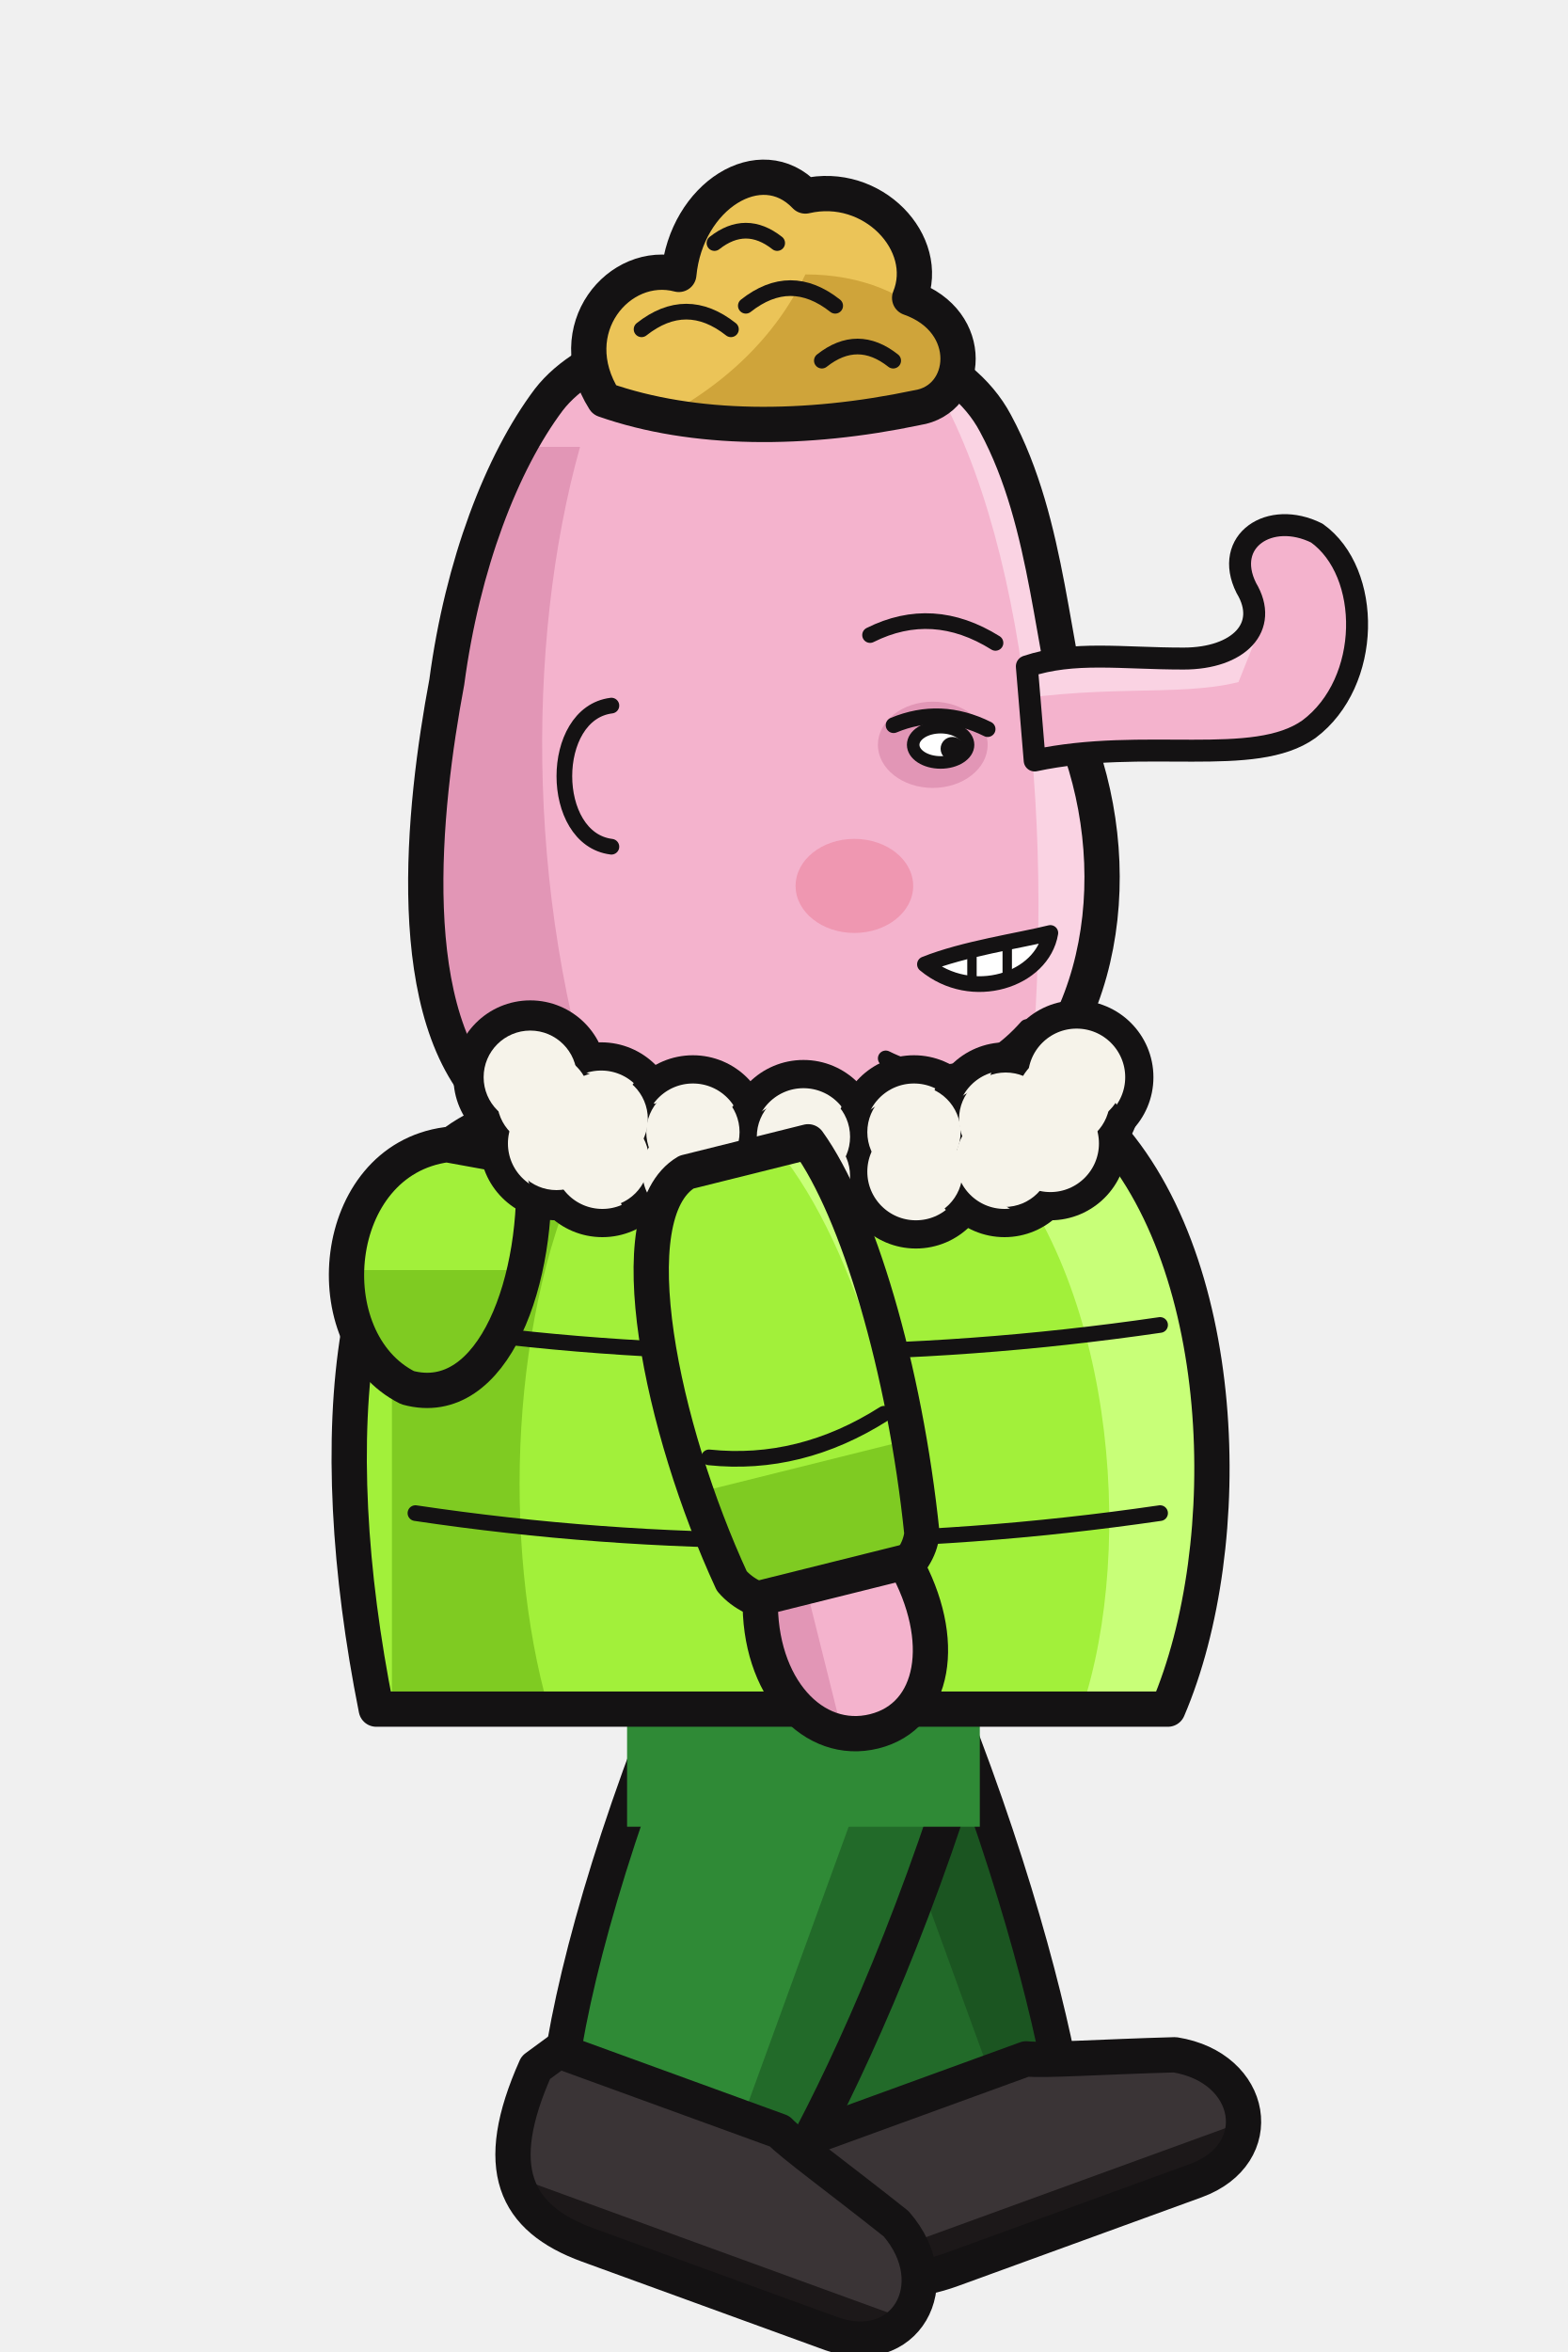
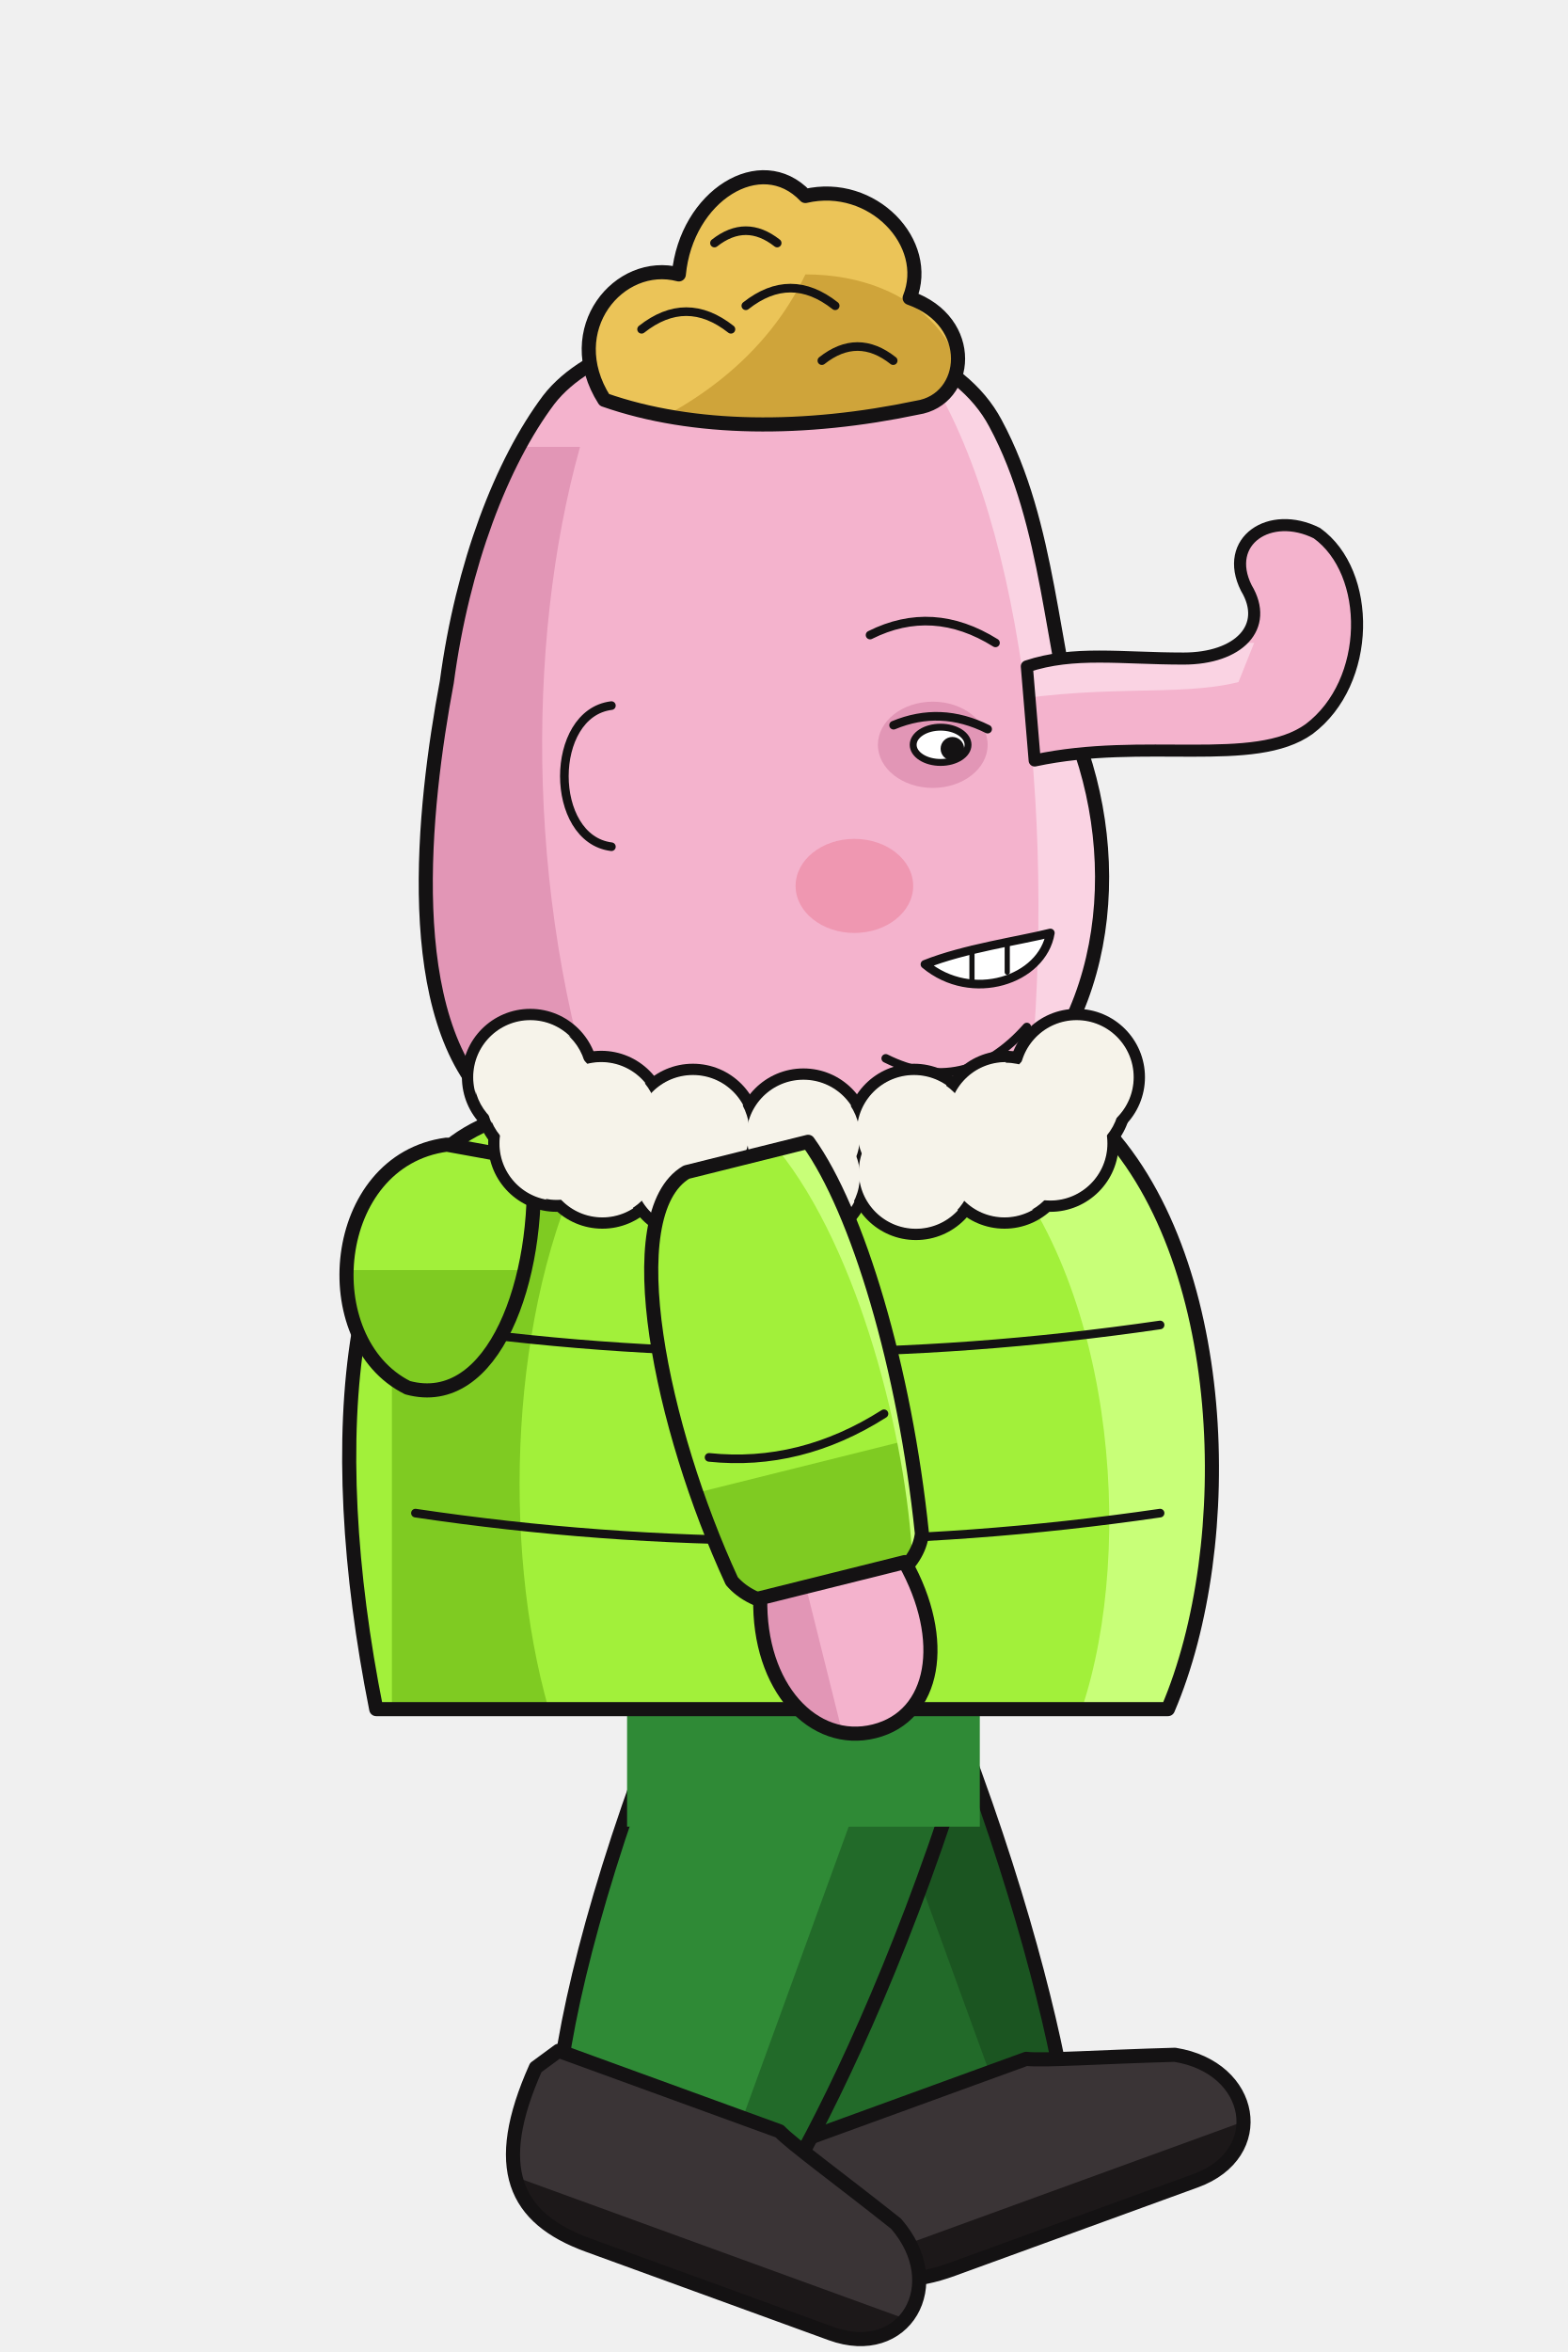
<svg xmlns="http://www.w3.org/2000/svg" width="800" height="1200" viewBox="0 0 400 600">
  <defs>
    <clipPath id="c1">
      <path d="M168,440 L244,440 C246,490 242,530 238,552 L176,552 C170,530 166,490 168,440 Z" />
    </clipPath>
    <clipPath id="c2">
      <path d="M168,546 C166,574 176,584 196,584 L262,584 C282,584 286,562 268,552 C250,546 236,542 232,540 L172,540 Z" />
    </clipPath>
    <clipPath id="c3">
      <path d="M168,440 L244,440 C246,490 242,530 238,552 L176,552 C170,530 166,490 168,440 Z" />
    </clipPath>
    <clipPath id="c4">
      <path d="M168,546 C166,574 176,584 196,584 L262,584 C282,584 286,562 268,552 C250,546 236,542 232,540 L172,540 Z" />
    </clipPath>
    <clipPath id="c5">
      <path d="M126,292 C88,306 82,372 96,442 L298,442 C316,400 314,326 280,292 C246,278 160,278 126,292 Z" />
    </clipPath>
    <clipPath id="c6">
      <path d="M114,298 C84,302 80,348 104,360 C126,366 138,332 136,302 Z" />
    </clipPath>
    <clipPath id="c7">
      <path d="M140,108 C160,82 236,80 254,114 C268,140 268,172 276,198 C288,234 280,278 244,298 C210,310 150,308 126,288 C102,266 108,212 114,180 C118,150 128,124 140,108 Z" />
    </clipPath>
    <clipPath id="c8">
      <path d="M264,200 C292,194 320,202 334,192 C350,180 350,152 336,142 C324,136 312,144 318,156 C324,166 316,174 302,174 C286,174 274,172 262,176 Z" />
    </clipPath>
    <clipPath id="c9">
      <path d="M154.2,108 C142.8,90 158.0,72 173.2,76 C175.1,56 194.1,44 205.5,56 C222.6,52 237.8,68 232.1,82 C249.2,88 247.3,108 234.0,110 C205.5,116 177.0,116 154.2,108 Z" />
    </clipPath>
    <clipPath id="c10">
      <path d="M176,300 C156,306 154,362 162,404 C170,420 206,420 212,404 C218,362 216,320 208,300 Z" />
    </clipPath>
    <clipPath id="c11">
      <path d="M168,410 C162,432 172,450 188,450 C204,450 212,432 206,410 Z" />
    </clipPath>
  </defs>
  <g transform="rotate(-20.0 205 448)">
    <path d="M168,440 L244,440 C246,490 242,530 238,552 L176,552 C170,530 166,490 168,440 Z" fill="#226A29" />
    <g clip-path="url(#c1)">
      <path d="M222,430 L260,430 L260,560 L222,560 Z" fill="#1B5521" />
    </g>
-     <path d="M168,440 L244,440 C246,490 242,530 238,552 L176,552 C170,530 166,490 168,440 Z" fill="none" stroke="#141213" stroke-width="9.0" stroke-linejoin="round" stroke-linecap="round" />
+     <path d="M168,440 L244,440 C246,490 242,530 238,552 L176,552 C170,530 166,490 168,440 Z" fill="none" stroke="#141213" stroke-width="3.6" stroke-linejoin="round" stroke-linecap="round" />
    <path d="M168,546 C166,574 176,584 196,584 L262,584 C282,584 286,562 268,552 C250,546 236,542 232,540 L172,540 Z" fill="#3A3436" />
    <g clip-path="url(#c2)">
      <path d="M150,574 L300,574 L300,600 L150,600 Z" fill="#1C1819" />
    </g>
-     <path d="M168,546 C166,574 176,584 196,584 L262,584 C282,584 286,562 268,552 C250,546 236,542 232,540 L172,540 Z" fill="none" stroke="#141213" stroke-width="9.0" stroke-linejoin="round" stroke-linecap="round" />
+     <path d="M168,546 C166,574 176,584 196,584 L262,584 C282,584 286,562 268,552 C250,546 236,542 232,540 L172,540 Z" fill="none" stroke="#141213" stroke-width="3.6" stroke-linejoin="round" stroke-linecap="round" />
  </g>
  <g transform="rotate(20.0 205 448)">
    <path d="M168,440 L244,440 C246,490 242,530 238,552 L176,552 C170,530 166,490 168,440 Z" fill="#2F8A36" />
    <g clip-path="url(#c3)">
      <path d="M222,430 L260,430 L260,560 L222,560 Z" fill="#226A29" />
    </g>
-     <path d="M168,440 L244,440 C246,490 242,530 238,552 L176,552 C170,530 166,490 168,440 Z" fill="none" stroke="#141213" stroke-width="9.0" stroke-linejoin="round" stroke-linecap="round" />
+     <path d="M168,440 L244,440 C246,490 242,530 238,552 L176,552 C170,530 166,490 168,440 Z" fill="none" stroke="#141213" stroke-width="3.6" stroke-linejoin="round" stroke-linecap="round" />
    <path d="M168,546 C166,574 176,584 196,584 L262,584 C282,584 286,562 268,552 C250,546 236,542 232,540 L172,540 Z" fill="#3A3436" />
    <g clip-path="url(#c4)">
      <path d="M150,574 L300,574 L300,600 L150,600 Z" fill="#1C1819" />
    </g>
-     <path d="M168,546 C166,574 176,584 196,584 L262,584 C282,584 286,562 268,552 C250,546 236,542 232,540 L172,540 Z" fill="none" stroke="#141213" stroke-width="9.0" stroke-linejoin="round" stroke-linecap="round" />
+     <path d="M168,546 C166,574 176,584 196,584 L262,584 C282,584 286,562 268,552 C250,546 236,542 232,540 L172,540 Z" fill="none" stroke="#141213" stroke-width="3.6" stroke-linejoin="round" stroke-linecap="round" />
  </g>
  <path d="M160,436 L250,436 L250,466 L160,466 Z" fill="#2F8A36" />
  <g transform="translate(0,-6.0)">
    <path d="M126,292 C88,306 82,372 96,442 L298,442 C316,400 314,326 280,292 C246,278 160,278 126,292 Z" fill="#A2F03A" />
    <g clip-path="url(#c5)">
      <path d="M100,300 L150,300 C130,340 128,400 140,442 L100,442 Z" fill="#7FCB22" />
    </g>
    <g clip-path="url(#c5)">
      <path d="M250,296 C284,330 290,400 276,442 L310,442 L310,290 Z" fill="#C8FF78" />
    </g>
-     <path d="M126,292 C88,306 82,372 96,442 L298,442 C316,400 314,326 280,292 C246,278 160,278 126,292 Z" fill="none" stroke="#141213" stroke-width="9.0" stroke-linejoin="round" stroke-linecap="round" />
-     <path d="M106,344 Q200,358 296,344" fill="none" stroke="#141213" stroke-width="4.0" stroke-linejoin="round" stroke-linecap="round" />
-     <path d="M106,392 Q200,406 296,392" fill="none" stroke="#141213" stroke-width="4.0" stroke-linejoin="round" stroke-linecap="round" />
+     <path d="M126,292 C88,306 82,372 96,442 L298,442 C316,400 314,326 280,292 C246,278 160,278 126,292 Z" fill="none" stroke="#141213" stroke-width="3.6" stroke-linejoin="round" stroke-linecap="round" />
+     <path d="M106,344 Q200,358 296,344" fill="none" stroke="#141213" stroke-width="2.2" stroke-linejoin="round" stroke-linecap="round" />
+     <path d="M106,392 Q200,406 296,392" fill="none" stroke="#141213" stroke-width="2.2" stroke-linejoin="round" stroke-linecap="round" />
    <path d="M114,298 C84,302 80,348 104,360 C126,366 138,332 136,302 Z" fill="#A2F03A" />
    <g clip-path="url(#c6)">
      <path d="M90,330 L160,330 L160,370 L90,370 Z" fill="#7FCB22" />
    </g>
-     <path d="M114,298 C84,302 80,348 104,360 C126,366 138,332 136,302 Z" fill="none" stroke="#141213" stroke-width="9.0" stroke-linejoin="round" stroke-linecap="round" />
+     <path d="M114,298 C84,302 80,348 104,360 C126,366 138,332 136,302 Z" fill="none" stroke="#141213" stroke-width="3.6" stroke-linejoin="round" stroke-linecap="round" />
    <path d="M140,108 C160,82 236,80 254,114 C268,140 268,172 276,198 C288,234 280,278 244,298 C210,310 150,308 126,288 C102,266 108,212 114,180 C118,150 128,124 140,108 Z" fill="#F4B3CD" />
    <g clip-path="url(#c7)">
      <path d="M110,120 L148,120 C134,170 134,240 156,300 L110,300 Z" fill="#E296B6" />
    </g>
    <g clip-path="url(#c7)">
      <path d="M236,100 C262,140 270,220 262,290 L300,300 L300,90 Z" fill="#FAD3E3" />
    </g>
-     <path d="M140,108 C160,82 236,80 254,114 C268,140 268,172 276,198 C288,234 280,278 244,298 C210,310 150,308 126,288 C102,266 108,212 114,180 C118,150 128,124 140,108 Z" fill="none" stroke="#141213" stroke-width="9.0" stroke-linejoin="round" stroke-linecap="round" />
-     <path d="M156,186 C140,188 140,220 156,222" fill="#F4B3CD" stroke="#141213" stroke-width="4.0" stroke-linejoin="round" stroke-linecap="round" />
+     <path d="M140,108 C160,82 236,80 254,114 C268,140 268,172 276,198 C288,234 280,278 244,298 C210,310 150,308 126,288 C102,266 108,212 114,180 C118,150 128,124 140,108 Z" fill="none" stroke="#141213" stroke-width="3.6" stroke-linejoin="round" stroke-linecap="round" />
+     <path d="M156,186 C140,188 140,220 156,222" fill="#F4B3CD" stroke="#141213" stroke-width="2.2" stroke-linejoin="round" stroke-linecap="round" />
    <ellipse cx="238.0" cy="196.0" rx="14.0" ry="11.0" fill="#E296B6" />
-     <ellipse cx="240.0" cy="196.0" rx="7.0" ry="4.5" fill="#FFFFFF" stroke="#141213" stroke-width="3.2" />
+     <ellipse cx="240.0" cy="196.0" rx="7.0" ry="4.5" fill="#FFFFFF" stroke="#141213" stroke-width="1.76" />
    <ellipse cx="243.0" cy="197.0" rx="3.0" ry="3.0" fill="#141213" />
-     <path d="M228,191 Q240,186 252,192" fill="none" stroke="#141213" stroke-width="4.0" stroke-linejoin="round" stroke-linecap="round" />
-     <path d="M222,168 Q238,160 254,170" fill="none" stroke="#141213" stroke-width="4.0" stroke-linejoin="round" stroke-linecap="round" />
+     <path d="M228,191 Q240,186 252,192" fill="none" stroke="#141213" stroke-width="2.2" stroke-linejoin="round" stroke-linecap="round" />
+     <path d="M222,168 Q238,160 254,170" fill="none" stroke="#141213" stroke-width="2.2" stroke-linejoin="round" stroke-linecap="round" />
    <ellipse cx="218.0" cy="232.0" rx="15.0" ry="12.0" fill="#EE8DA8" opacity="0.75" />
    <path d="M264,200 C292,194 320,202 334,192 C350,180 350,152 336,142 C324,136 312,144 318,156 C324,166 316,174 302,174 C286,174 274,172 262,176 Z" fill="#F4B3CD" />
    <g clip-path="url(#c8)">
      <path d="M250,186 C280,180 300,184 316,180 L320,170 L250,170 Z" fill="#FAD3E3" />
    </g>
-     <path d="M264,200 C292,194 320,202 334,192 C350,180 350,152 336,142 C324,136 312,144 318,156 C324,166 316,174 302,174 C286,174 274,172 262,176 Z" fill="none" stroke="#141213" stroke-width="5.6" stroke-linejoin="round" stroke-linecap="round" />
-     <path d="M236,252 C246,248 260,246 268,244 C266,256 248,262 236,252 Z" fill="#FFFFFF" stroke="#141213" stroke-width="4.0" stroke-linejoin="round" stroke-linecap="round" />
-     <path d="M248,248 L248,256 M257,246 L257,254" fill="none" stroke="#141213" stroke-width="2.4" stroke-linejoin="round" stroke-linecap="round" />
-     <path d="M226,276 Q246,286 262,268" fill="none" stroke="#141213" stroke-width="4.0" stroke-linejoin="round" stroke-linecap="round" />
-     <ellipse cx="135.3" cy="280.8" rx="16.0" ry="16.0" fill="#F6F3EA" stroke="#141213" stroke-width="7.2" />
-     <ellipse cx="138.7" cy="286.5" rx="16.0" ry="16.0" fill="#F6F3EA" stroke="#141213" stroke-width="7.2" />
-     <ellipse cx="153.4" cy="291.5" rx="16.0" ry="16.0" fill="#F6F3EA" stroke="#141213" stroke-width="7.2" />
-     <ellipse cx="176.8" cy="294.8" rx="16.0" ry="16.0" fill="#F6F3EA" stroke="#141213" stroke-width="7.2" />
-     <ellipse cx="205.0" cy="296.0" rx="16.0" ry="16.0" fill="#F6F3EA" stroke="#141213" stroke-width="7.2" />
-     <ellipse cx="233.2" cy="294.8" rx="16.0" ry="16.0" fill="#F6F3EA" stroke="#141213" stroke-width="7.2" />
-     <ellipse cx="256.6" cy="291.5" rx="16.0" ry="16.0" fill="#F6F3EA" stroke="#141213" stroke-width="7.2" />
-     <ellipse cx="271.3" cy="286.5" rx="16.0" ry="16.0" fill="#F6F3EA" stroke="#141213" stroke-width="7.2" />
-     <ellipse cx="274.7" cy="280.8" rx="16.0" ry="16.0" fill="#F6F3EA" stroke="#141213" stroke-width="7.2" />
-     <ellipse cx="142.0" cy="297.7" rx="16.0" ry="16.0" fill="#F6F3EA" stroke="#141213" stroke-width="7.2" />
-     <ellipse cx="153.7" cy="302.0" rx="16.0" ry="16.0" fill="#F6F3EA" stroke="#141213" stroke-width="7.2" />
-     <ellipse cx="176.3" cy="304.9" rx="16.0" ry="16.0" fill="#F6F3EA" stroke="#141213" stroke-width="7.2" />
-     <ellipse cx="205.0" cy="306.0" rx="16.0" ry="16.0" fill="#F6F3EA" stroke="#141213" stroke-width="7.2" />
-     <ellipse cx="233.7" cy="304.9" rx="16.0" ry="16.0" fill="#F6F3EA" stroke="#141213" stroke-width="7.2" />
-     <ellipse cx="256.3" cy="302.0" rx="16.0" ry="16.0" fill="#F6F3EA" stroke="#141213" stroke-width="7.2" />
-     <ellipse cx="268.0" cy="297.7" rx="16.0" ry="16.0" fill="#F6F3EA" stroke="#141213" stroke-width="7.2" />
-     <ellipse cx="135.3" cy="280.8" rx="11.9" ry="11.9" fill="#F6F3EA" />
-     <ellipse cx="138.7" cy="286.5" rx="11.9" ry="11.9" fill="#F6F3EA" />
-     <ellipse cx="153.4" cy="291.5" rx="11.9" ry="11.9" fill="#F6F3EA" />
-     <ellipse cx="176.8" cy="294.8" rx="11.9" ry="11.9" fill="#F6F3EA" />
-     <ellipse cx="205.0" cy="296.0" rx="11.9" ry="11.9" fill="#F6F3EA" />
-     <ellipse cx="233.2" cy="294.8" rx="11.9" ry="11.9" fill="#F6F3EA" />
-     <ellipse cx="256.6" cy="291.5" rx="11.9" ry="11.9" fill="#F6F3EA" />
-     <ellipse cx="271.3" cy="286.5" rx="11.9" ry="11.9" fill="#F6F3EA" />
-     <ellipse cx="274.7" cy="280.8" rx="11.9" ry="11.9" fill="#F6F3EA" />
-     <ellipse cx="142.0" cy="297.7" rx="11.9" ry="11.9" fill="#F6F3EA" />
-     <ellipse cx="153.7" cy="302.0" rx="11.9" ry="11.9" fill="#F6F3EA" />
-     <ellipse cx="176.3" cy="304.9" rx="11.9" ry="11.9" fill="#F6F3EA" />
-     <ellipse cx="205.0" cy="306.0" rx="11.9" ry="11.9" fill="#F6F3EA" />
-     <ellipse cx="233.7" cy="304.9" rx="11.9" ry="11.9" fill="#F6F3EA" />
-     <ellipse cx="256.3" cy="302.0" rx="11.9" ry="11.9" fill="#F6F3EA" />
-     <ellipse cx="268.0" cy="297.7" rx="11.9" ry="11.9" fill="#F6F3EA" />
+     <path d="M264,200 C292,194 320,202 334,192 C350,180 350,152 336,142 C324,136 312,144 318,156 C324,166 316,174 302,174 C286,174 274,172 262,176 Z" fill="none" stroke="#141213" stroke-width="3.08" stroke-linejoin="round" stroke-linecap="round" />
+     <path d="M236,252 C246,248 260,246 268,244 C266,256 248,262 236,252 Z" fill="#FFFFFF" stroke="#141213" stroke-width="2.2" stroke-linejoin="round" stroke-linecap="round" />
+     <path d="M248,248 L248,256 M257,246 L257,254" fill="none" stroke="#141213" stroke-width="1.32" stroke-linejoin="round" stroke-linecap="round" />
+     <path d="M226,276 Q246,286 262,268" fill="none" stroke="#141213" stroke-width="2.2" stroke-linejoin="round" stroke-linecap="round" />
+     <ellipse cx="135.3" cy="280.8" rx="16.0" ry="16.0" fill="#F6F3EA" stroke="#141213" stroke-width="2.88" />
+     <ellipse cx="138.7" cy="286.5" rx="16.0" ry="16.0" fill="#F6F3EA" stroke="#141213" stroke-width="2.88" />
+     <ellipse cx="153.4" cy="291.5" rx="16.0" ry="16.0" fill="#F6F3EA" stroke="#141213" stroke-width="2.88" />
+     <ellipse cx="176.8" cy="294.8" rx="16.0" ry="16.0" fill="#F6F3EA" stroke="#141213" stroke-width="2.88" />
+     <ellipse cx="205.0" cy="296.0" rx="16.0" ry="16.0" fill="#F6F3EA" stroke="#141213" stroke-width="2.88" />
+     <ellipse cx="233.2" cy="294.8" rx="16.0" ry="16.0" fill="#F6F3EA" stroke="#141213" stroke-width="2.88" />
+     <ellipse cx="256.6" cy="291.5" rx="16.0" ry="16.0" fill="#F6F3EA" stroke="#141213" stroke-width="2.88" />
+     <ellipse cx="271.3" cy="286.5" rx="16.0" ry="16.0" fill="#F6F3EA" stroke="#141213" stroke-width="2.88" />
+     <ellipse cx="274.7" cy="280.8" rx="16.0" ry="16.0" fill="#F6F3EA" stroke="#141213" stroke-width="2.88" />
+     <ellipse cx="142.0" cy="297.7" rx="16.0" ry="16.0" fill="#F6F3EA" stroke="#141213" stroke-width="2.88" />
+     <ellipse cx="153.7" cy="302.0" rx="16.0" ry="16.0" fill="#F6F3EA" stroke="#141213" stroke-width="2.88" />
+     <ellipse cx="176.3" cy="304.9" rx="16.0" ry="16.0" fill="#F6F3EA" stroke="#141213" stroke-width="2.88" />
+     <ellipse cx="205.0" cy="306.0" rx="16.0" ry="16.0" fill="#F6F3EA" stroke="#141213" stroke-width="2.88" />
+     <ellipse cx="233.7" cy="304.9" rx="16.0" ry="16.0" fill="#F6F3EA" stroke="#141213" stroke-width="2.88" />
+     <ellipse cx="256.3" cy="302.0" rx="16.0" ry="16.0" fill="#F6F3EA" stroke="#141213" stroke-width="2.88" />
+     <ellipse cx="268.0" cy="297.7" rx="16.0" ry="16.0" fill="#F6F3EA" stroke="#141213" stroke-width="2.88" />
+     <ellipse cx="135.3" cy="280.8" rx="14.4" ry="14.4" fill="#F6F3EA" />
+     <ellipse cx="138.7" cy="286.5" rx="14.4" ry="14.4" fill="#F6F3EA" />
+     <ellipse cx="153.4" cy="291.5" rx="14.4" ry="14.4" fill="#F6F3EA" />
+     <ellipse cx="176.8" cy="294.8" rx="14.4" ry="14.4" fill="#F6F3EA" />
+     <ellipse cx="205.0" cy="296.0" rx="14.4" ry="14.4" fill="#F6F3EA" />
+     <ellipse cx="233.2" cy="294.8" rx="14.4" ry="14.4" fill="#F6F3EA" />
+     <ellipse cx="256.6" cy="291.5" rx="14.4" ry="14.4" fill="#F6F3EA" />
+     <ellipse cx="271.3" cy="286.5" rx="14.4" ry="14.4" fill="#F6F3EA" />
+     <ellipse cx="274.7" cy="280.8" rx="14.4" ry="14.4" fill="#F6F3EA" />
+     <ellipse cx="142.0" cy="297.7" rx="14.4" ry="14.4" fill="#F6F3EA" />
+     <ellipse cx="153.7" cy="302.0" rx="14.4" ry="14.4" fill="#F6F3EA" />
+     <ellipse cx="176.3" cy="304.9" rx="14.4" ry="14.4" fill="#F6F3EA" />
+     <ellipse cx="205.0" cy="306.0" rx="14.4" ry="14.4" fill="#F6F3EA" />
+     <ellipse cx="233.7" cy="304.9" rx="14.4" ry="14.4" fill="#F6F3EA" />
+     <ellipse cx="256.3" cy="302.0" rx="14.4" ry="14.4" fill="#F6F3EA" />
+     <ellipse cx="268.0" cy="297.7" rx="14.4" ry="14.4" fill="#F6F3EA" />
    <path d="M154.2,108 C142.8,90 158.0,72 173.2,76 C175.1,56 194.1,44 205.5,56 C222.6,52 237.8,68 232.1,82 C249.2,88 247.3,108 234.0,110 C205.5,116 177.0,116 154.2,108 Z" fill="#EBC458" />
    <g clip-path="url(#c9)">
      <path d="M205.5,76 C234.0,76 253.0,96 243.5,121 L148.5,121 C177.0,112 196,96 205.5,76 Z" fill="#CFA43A" />
    </g>
-     <path d="M154.2,108 C142.8,90 158.0,72 173.2,76 C175.1,56 194.1,44 205.5,56 C222.6,52 237.8,68 232.1,82 C249.2,88 247.3,108 234.0,110 C205.5,116 177.0,116 154.2,108 Z" fill="none" stroke="#141213" stroke-width="9.0" stroke-linejoin="round" stroke-linecap="round" />
-     <path d="M163.7,90.0 Q175.1,81.0 186.5,90.0" fill="none" stroke="#141213" stroke-width="4.0" stroke-linejoin="round" stroke-linecap="round" />
-     <path d="M190.3,84.0 Q201.7,75.0 213.1,84.0" fill="none" stroke="#141213" stroke-width="4.0" stroke-linejoin="round" stroke-linecap="round" />
-     <path d="M182.3,68.0 Q190.3,61.7 198.3,68.0" fill="none" stroke="#141213" stroke-width="4.0" stroke-linejoin="round" stroke-linecap="round" />
-     <path d="M209.7,98.0 Q218.8,90.8 227.9,98.0" fill="none" stroke="#141213" stroke-width="4.0" stroke-linejoin="round" stroke-linecap="round" />
+     <path d="M154.2,108 C142.8,90 158.0,72 173.2,76 C175.1,56 194.1,44 205.5,56 C222.6,52 237.8,68 232.1,82 C249.2,88 247.3,108 234.0,110 C205.5,116 177.0,116 154.2,108 Z" fill="none" stroke="#141213" stroke-width="3.6" stroke-linejoin="round" stroke-linecap="round" />
+     <path d="M163.7,90.0 Q175.1,81.0 186.5,90.0" fill="none" stroke="#141213" stroke-width="2.2" stroke-linejoin="round" stroke-linecap="round" />
+     <path d="M190.3,84.0 Q201.7,75.0 213.1,84.0" fill="none" stroke="#141213" stroke-width="2.2" stroke-linejoin="round" stroke-linecap="round" />
+     <path d="M182.3,68.0 Q190.3,61.7 198.3,68.0" fill="none" stroke="#141213" stroke-width="2.2" stroke-linejoin="round" stroke-linecap="round" />
+     <path d="M209.7,98.0 Q218.8,90.8 227.9,98.0" fill="none" stroke="#141213" stroke-width="2.2" stroke-linejoin="round" stroke-linecap="round" />
    <g transform="rotate(-14.0 196 306)">
      <path d="M176,300 C156,306 154,362 162,404 C170,420 206,420 212,404 C218,362 216,320 208,300 Z" fill="#A2F03A" />
      <g clip-path="url(#c10)">
        <path d="M150,380 L230,380 L230,430 L150,430 Z" fill="#7FCB22" />
      </g>
      <g clip-path="url(#c10)">
        <path d="M200,300 C214,330 214,380 208,410 L230,410 L230,300 Z" fill="#C8FF78" />
      </g>
-       <path d="M176,300 C156,306 154,362 162,404 C170,420 206,420 212,404 C218,362 216,320 208,300 Z" fill="none" stroke="#141213" stroke-width="9.0" stroke-linejoin="round" stroke-linecap="round" />
-       <path d="M164,372 Q186,380 210,372" fill="none" stroke="#141213" stroke-width="4.0" stroke-linejoin="round" stroke-linecap="round" />
+       <path d="M176,300 C156,306 154,362 162,404 C170,420 206,420 212,404 C218,362 216,320 208,300 Z" fill="none" stroke="#141213" stroke-width="3.6" stroke-linejoin="round" stroke-linecap="round" />
+       <path d="M164,372 Q186,380 210,372" fill="none" stroke="#141213" stroke-width="2.2" stroke-linejoin="round" stroke-linecap="round" />
      <path d="M168,410 C162,432 172,450 188,450 C204,450 212,432 206,410 Z" fill="#F4B3CD" />
      <g clip-path="url(#c11)">
        <path d="M150,410 L180,410 L180,460 L150,460 Z" fill="#E296B6" />
      </g>
-       <path d="M168,410 C162,432 172,450 188,450 C204,450 212,432 206,410 Z" fill="none" stroke="#141213" stroke-width="9.0" stroke-linejoin="round" stroke-linecap="round" />
+       <path d="M168,410 C162,432 172,450 188,450 C204,450 212,432 206,410 Z" fill="none" stroke="#141213" stroke-width="3.6" stroke-linejoin="round" stroke-linecap="round" />
    </g>
  </g>
</svg>
